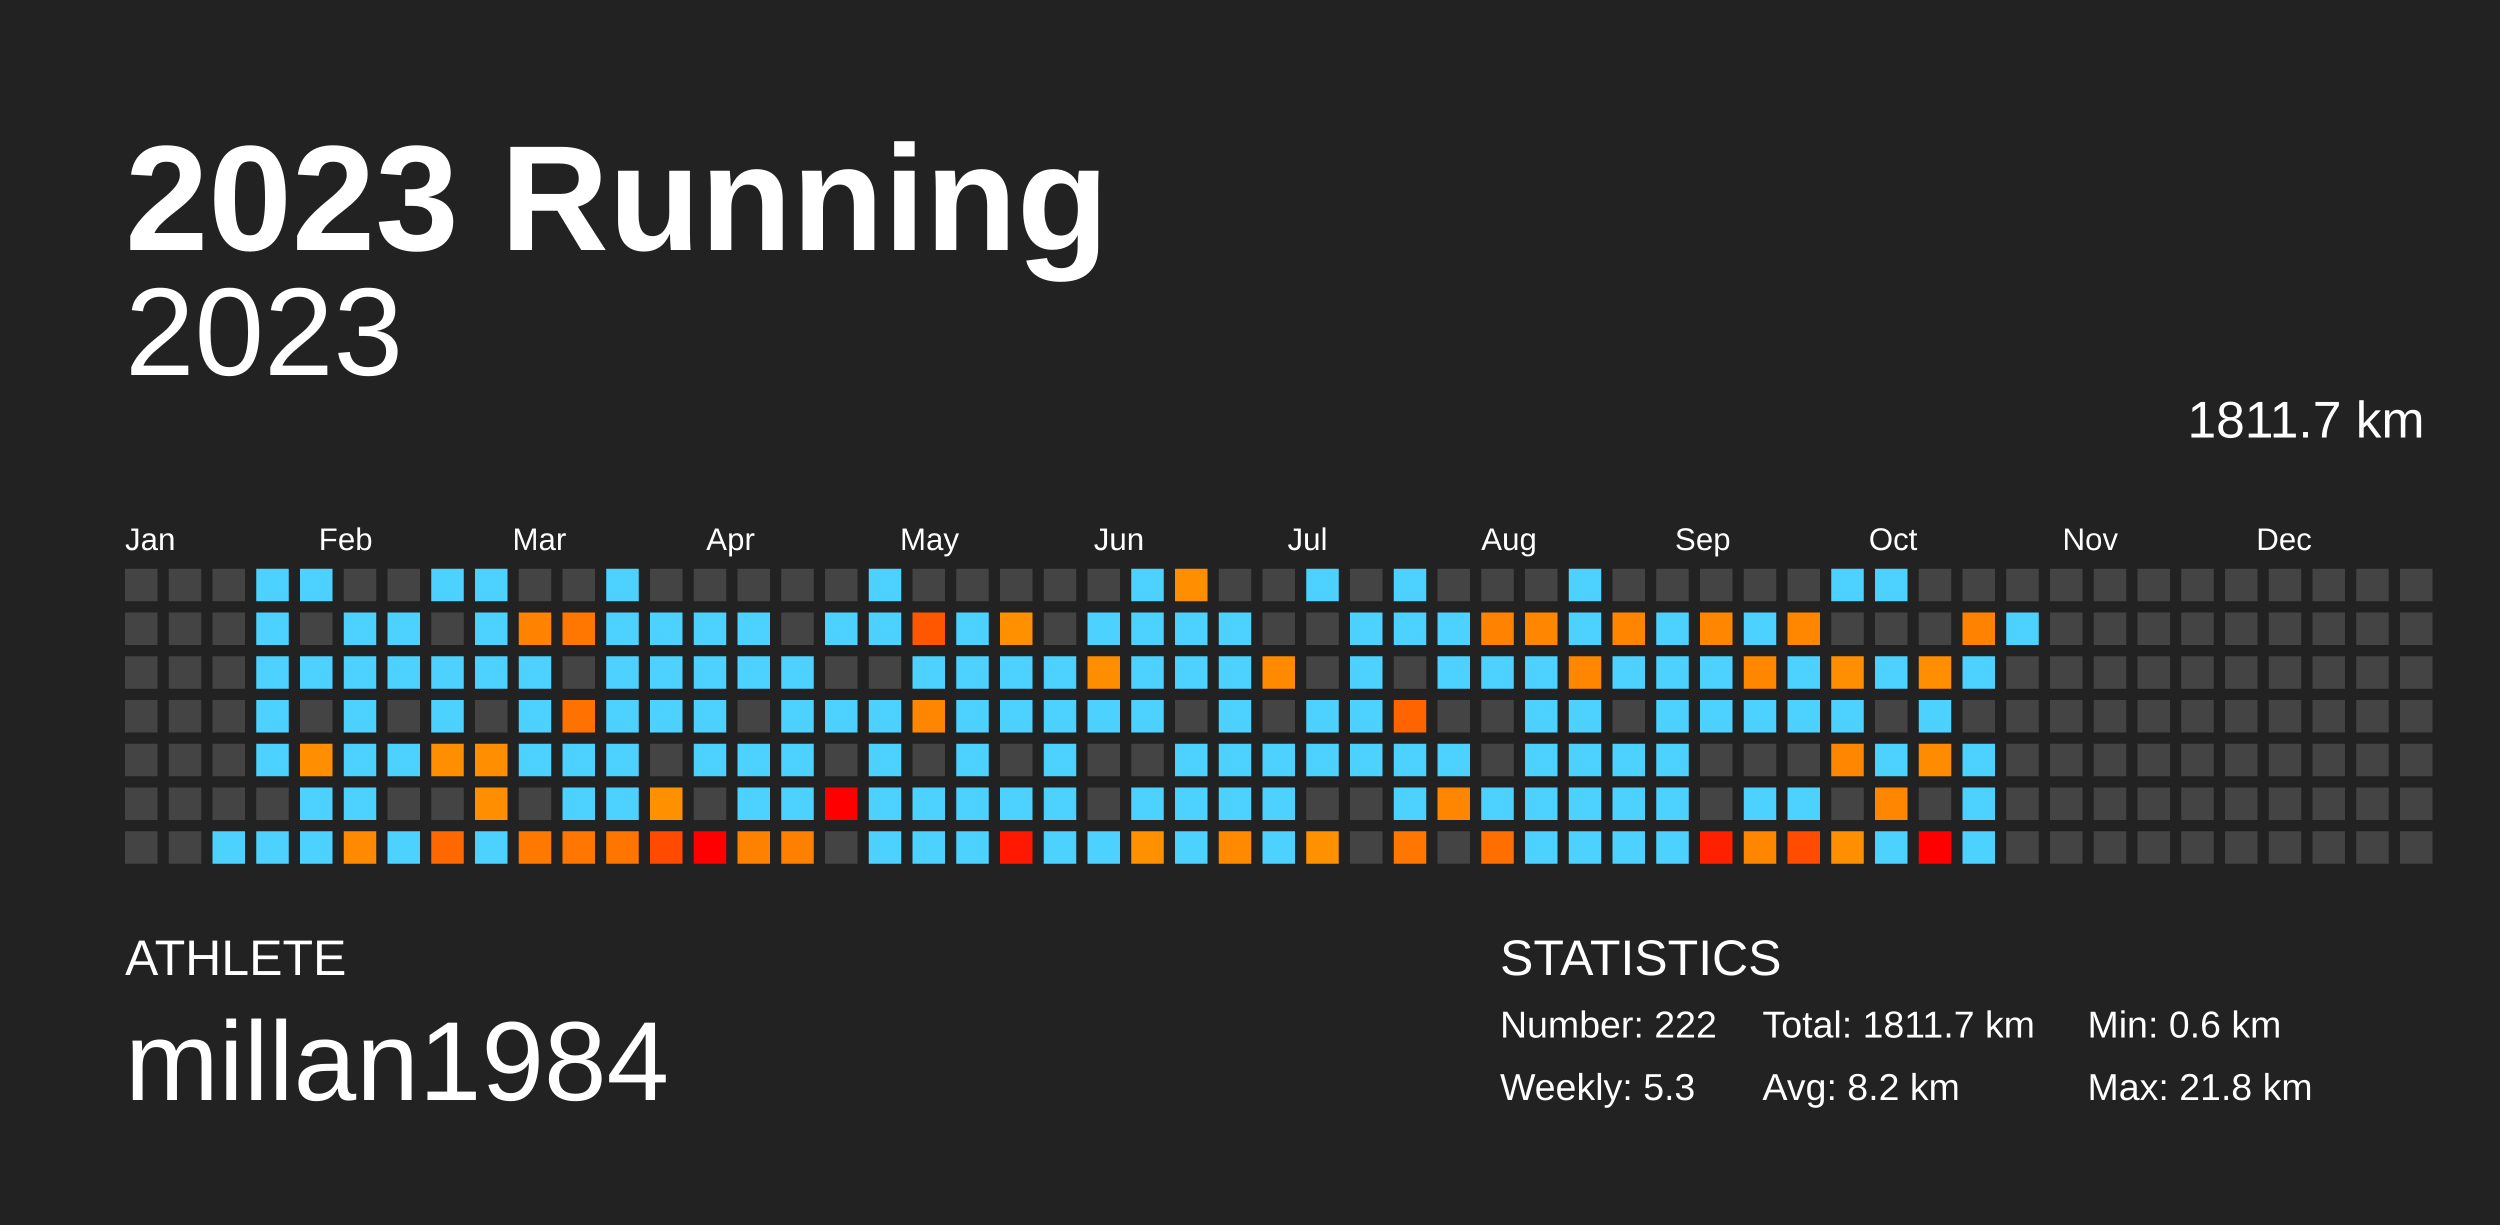
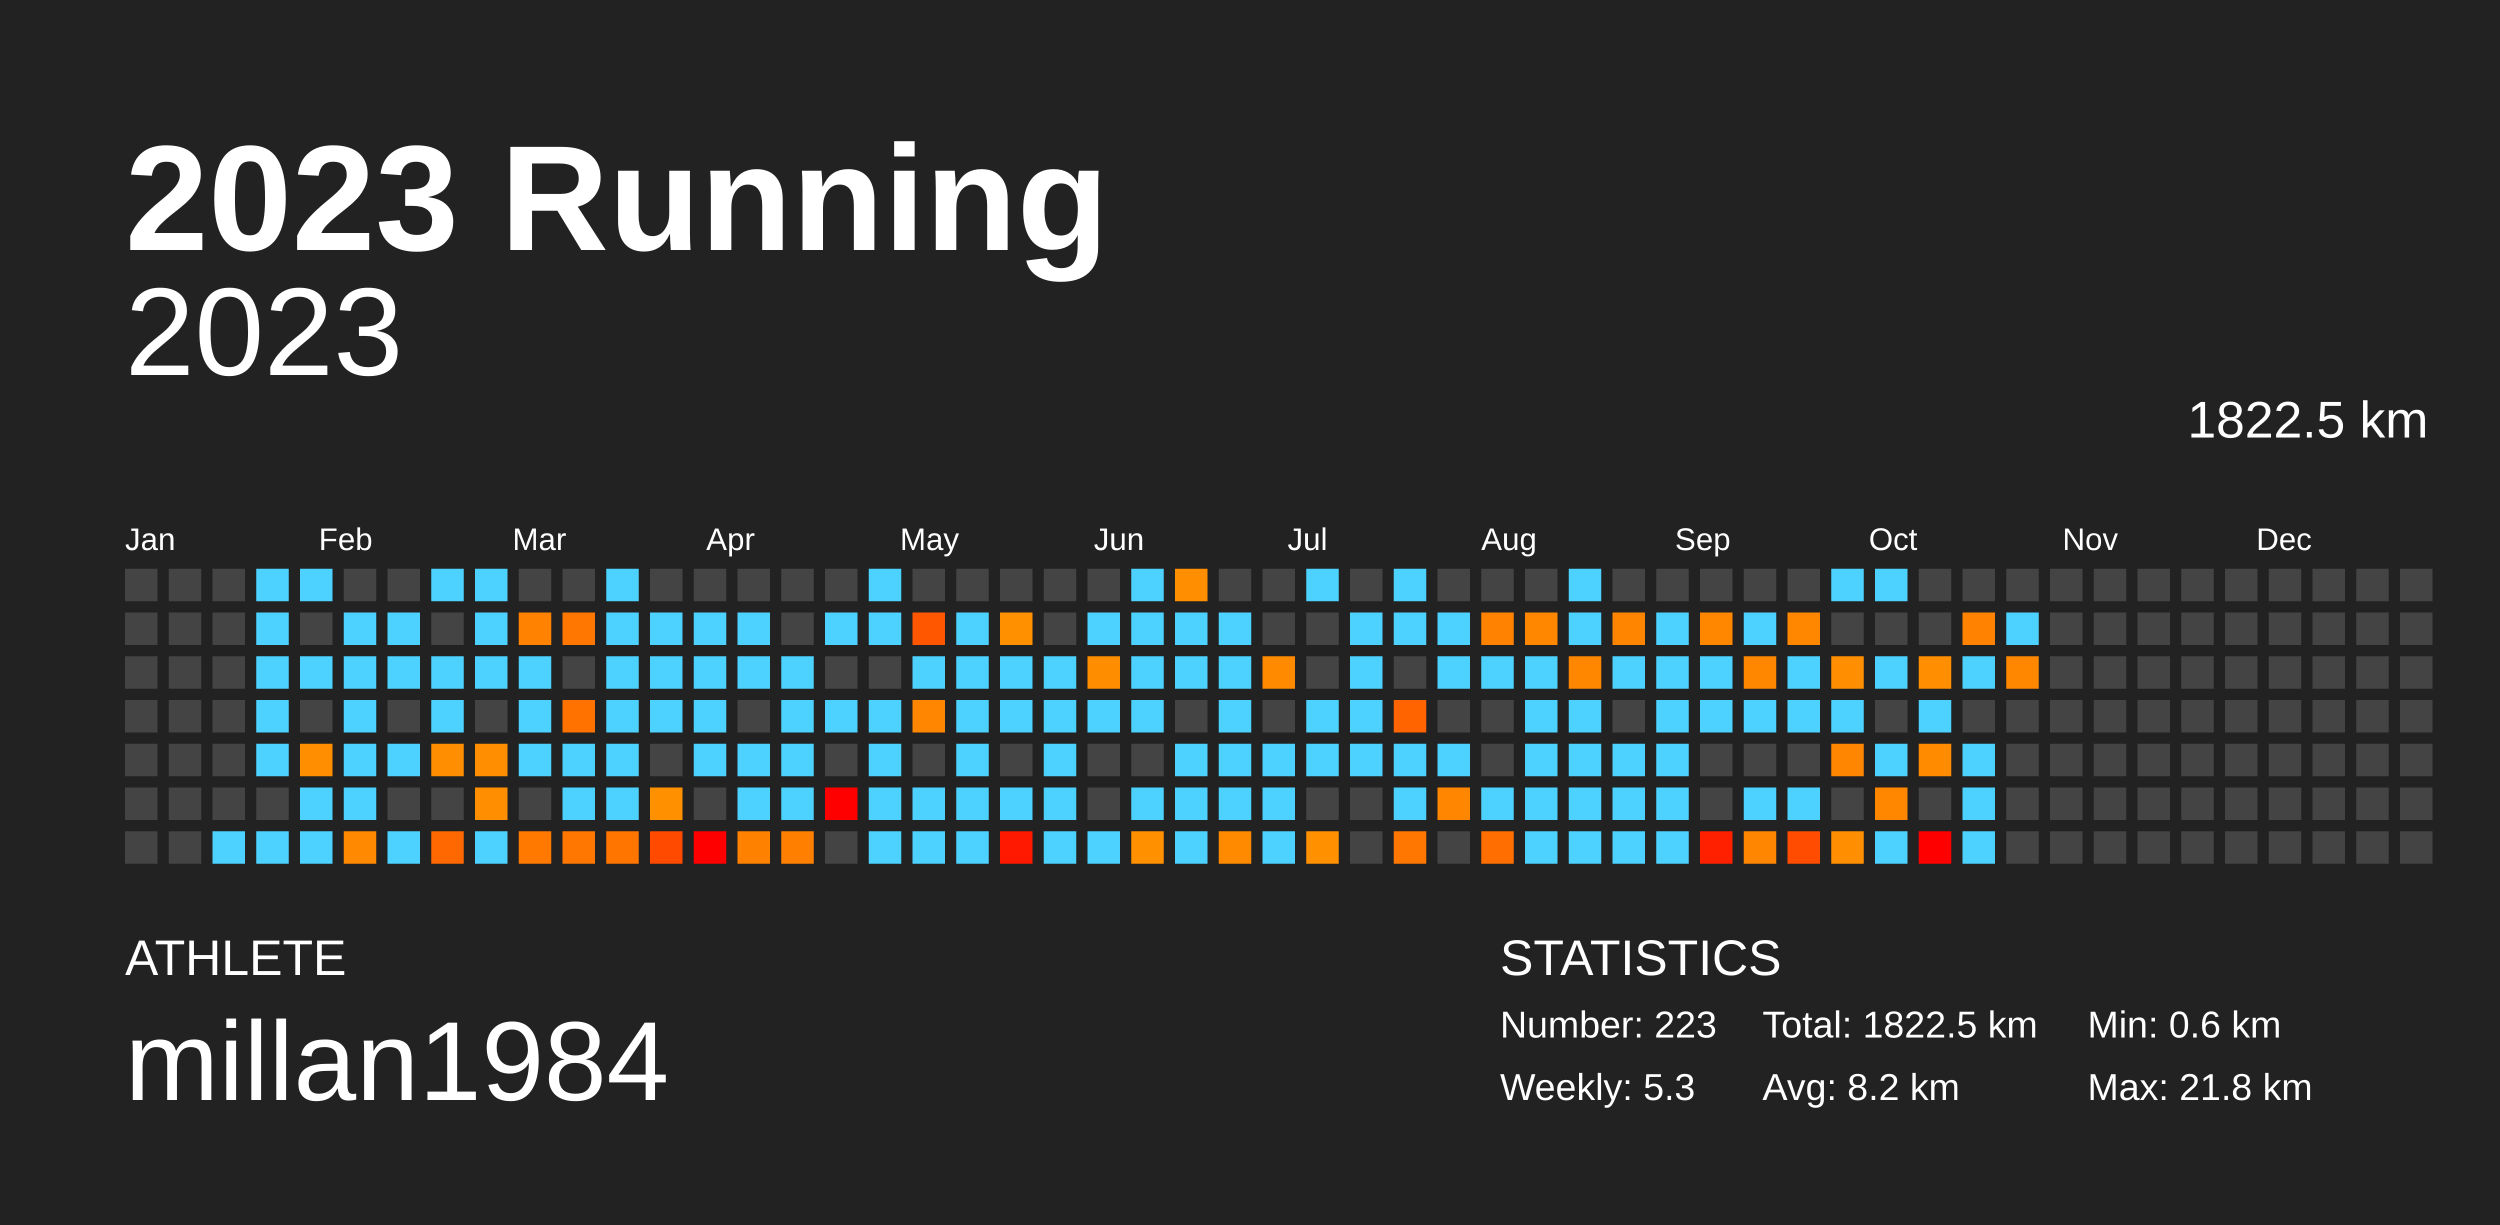
<svg xmlns="http://www.w3.org/2000/svg" baseProfile="full" height="98mm" version="1.1" viewBox="0,0,200,98" width="200mm">
  <defs />
  <rect fill="#222222" height="98" width="200" x="0" y="0" />
  <text fill="#FFFFFF" style="font-size:12px; font-family:Arial; font-weight:bold;" x="10" y="20">2023 Running</text>
  <text fill="#FFFFFF" style="font-size:4px; font-family:Arial" x="10" y="78">ATHLETE</text>
  <text fill="#FFFFFF" style="font-size:9px; font-family:Arial" x="10" y="88">millan1984</text>
  <text fill="#FFFFFF" style="font-size:4px; font-family:Arial" x="120" y="78">STATISTICS</text>
-   <text fill="#FFFFFF" style="font-size:3px; font-family:Arial" x="120" y="83">Number: 222</text>
+   <text fill="#FFFFFF" style="font-size:3px; font-family:Arial" x="120" y="83">Number: 223</text>
  <text fill="#FFFFFF" style="font-size:3px; font-family:Arial" x="120" y="88">Weekly: 5.3</text>
-   <text fill="#FFFFFF" style="font-size:3px; font-family:Arial" x="141" y="83">Total: 1811.7 km</text>
+   <text fill="#FFFFFF" style="font-size:3px; font-family:Arial" x="141" y="83">Total: 1822.5 km</text>
  <text fill="#FFFFFF" style="font-size:3px; font-family:Arial" x="141" y="88">Avg: 8.2 km</text>
  <text fill="#FFFFFF" style="font-size:3px; font-family:Arial" x="167" y="83">Min: 0.6 km</text>
  <text fill="#FFFFFF" style="font-size:3px; font-family:Arial" x="167" y="88">Max: 21.8 km</text>
  <text alignment-baseline="hanging" fill="#FFFFFF" style="font-size:10.0px; font-family:Arial;" x="10" y="30">2023</text>
-   <text alignment-baseline="hanging" fill="#FFFFFF" style="font-size:4.125px; font-family:Arial;" x="175" y="35">1811.7 km</text>
+   <text alignment-baseline="hanging" fill="#FFFFFF" style="font-size:4.125px; font-family:Arial;" x="175" y="35">1822.5 km</text>
  <text fill="#FFFFFF" style="font-size:2.5px; font-family:Arial" x="10.0" y="44">Jan</text>
  <text fill="#FFFFFF" style="font-size:2.5px; font-family:Arial" x="25.5" y="44">Feb</text>
  <text fill="#FFFFFF" style="font-size:2.5px; font-family:Arial" x="41.0" y="44">Mar</text>
  <text fill="#FFFFFF" style="font-size:2.5px; font-family:Arial" x="56.5" y="44">Apr</text>
  <text fill="#FFFFFF" style="font-size:2.5px; font-family:Arial" x="72.0" y="44">May</text>
  <text fill="#FFFFFF" style="font-size:2.5px; font-family:Arial" x="87.5" y="44">Jun</text>
  <text fill="#FFFFFF" style="font-size:2.5px; font-family:Arial" x="103.0" y="44">Jul</text>
  <text fill="#FFFFFF" style="font-size:2.5px; font-family:Arial" x="118.5" y="44">Aug</text>
  <text fill="#FFFFFF" style="font-size:2.5px; font-family:Arial" x="134.0" y="44">Sep</text>
  <text fill="#FFFFFF" style="font-size:2.5px; font-family:Arial" x="149.5" y="44">Oct</text>
  <text fill="#FFFFFF" style="font-size:2.5px; font-family:Arial" x="165.0" y="44">Nov</text>
  <text fill="#FFFFFF" style="font-size:2.5px; font-family:Arial" x="180.5" y="44">Dec</text>
  <rect fill="#444444" height="2.6" width="2.6" x="10.0" y="45.5" />
  <rect fill="#444444" height="2.6" width="2.6" x="10.0" y="49.0" />
  <rect fill="#444444" height="2.6" width="2.6" x="10.0" y="52.5" />
  <rect fill="#444444" height="2.6" width="2.6" x="10.0" y="56.0" />
  <rect fill="#444444" height="2.6" width="2.6" x="10.0" y="59.5" />
  <rect fill="#444444" height="2.6" width="2.6" x="10.0" y="63.0" />
  <rect fill="#444444" height="2.6" width="2.6" x="10.0" y="66.5" />
  <rect fill="#444444" height="2.6" width="2.6" x="13.5" y="45.5" />
  <rect fill="#444444" height="2.6" width="2.6" x="13.5" y="49.0" />
  <rect fill="#444444" height="2.6" width="2.6" x="13.5" y="52.5" />
  <rect fill="#444444" height="2.6" width="2.6" x="13.5" y="56.0" />
  <rect fill="#444444" height="2.6" width="2.6" x="13.5" y="59.5" />
  <rect fill="#444444" height="2.6" width="2.6" x="13.5" y="63.0" />
  <rect fill="#444444" height="2.6" width="2.6" x="13.5" y="66.5" />
  <rect fill="#444444" height="2.6" width="2.6" x="17.0" y="45.5" />
  <rect fill="#444444" height="2.6" width="2.6" x="17.0" y="49.0" />
  <rect fill="#444444" height="2.6" width="2.6" x="17.0" y="52.5" />
  <rect fill="#444444" height="2.6" width="2.6" x="17.0" y="56.0" />
  <rect fill="#444444" height="2.6" width="2.6" x="17.0" y="59.5" />
  <rect fill="#444444" height="2.6" width="2.6" x="17.0" y="63.0" />
  <rect fill="#4dd2ff" height="2.6" width="2.6" x="17.0" y="66.5" />
  <rect fill="#4dd2ff" height="2.6" width="2.6" x="20.5" y="45.5" />
  <rect fill="#4dd2ff" height="2.6" width="2.6" x="20.5" y="49.0" />
  <rect fill="#4dd2ff" height="2.6" width="2.6" x="20.5" y="52.5" />
  <rect fill="#4dd2ff" height="2.6" width="2.6" x="20.5" y="56.0" />
  <rect fill="#4dd2ff" height="2.6" width="2.6" x="20.5" y="59.5" />
  <rect fill="#444444" height="2.6" width="2.6" x="20.5" y="63.0" />
  <rect fill="#4dd2ff" height="2.6" width="2.6" x="20.5" y="66.5" />
  <rect fill="#4dd2ff" height="2.6" width="2.6" x="24.0" y="45.5" />
  <rect fill="#444444" height="2.6" width="2.6" x="24.0" y="49.0" />
  <rect fill="#4dd2ff" height="2.6" width="2.6" x="24.0" y="52.5" />
  <rect fill="#444444" height="2.6" width="2.6" x="24.0" y="56.0" />
  <rect fill="#ff8f00" height="2.6" width="2.6" x="24.0" y="59.5" />
  <rect fill="#4dd2ff" height="2.6" width="2.6" x="24.0" y="63.0" />
  <rect fill="#4dd2ff" height="2.6" width="2.6" x="24.0" y="66.5" />
  <rect fill="#444444" height="2.6" width="2.6" x="27.5" y="45.5" />
  <rect fill="#4dd2ff" height="2.6" width="2.6" x="27.5" y="49.0" />
  <rect fill="#4dd2ff" height="2.6" width="2.6" x="27.5" y="52.5" />
  <rect fill="#4dd2ff" height="2.6" width="2.6" x="27.5" y="56.0" />
  <rect fill="#4dd2ff" height="2.6" width="2.6" x="27.5" y="59.5" />
  <rect fill="#4dd2ff" height="2.6" width="2.6" x="27.5" y="63.0" />
  <rect fill="#ff8900" height="2.6" width="2.6" x="27.5" y="66.5" />
  <rect fill="#444444" height="2.6" width="2.6" x="31.0" y="45.5" />
  <rect fill="#4dd2ff" height="2.6" width="2.6" x="31.0" y="49.0" />
  <rect fill="#4dd2ff" height="2.6" width="2.6" x="31.0" y="52.5" />
  <rect fill="#444444" height="2.6" width="2.6" x="31.0" y="56.0" />
  <rect fill="#4dd2ff" height="2.6" width="2.6" x="31.0" y="59.5" />
  <rect fill="#444444" height="2.6" width="2.6" x="31.0" y="63.0" />
  <rect fill="#4dd2ff" height="2.6" width="2.6" x="31.0" y="66.5" />
  <rect fill="#4dd2ff" height="2.6" width="2.6" x="34.5" y="45.5" />
  <rect fill="#444444" height="2.6" width="2.6" x="34.5" y="49.0" />
  <rect fill="#4dd2ff" height="2.6" width="2.6" x="34.5" y="52.5" />
  <rect fill="#4dd2ff" height="2.6" width="2.6" x="34.5" y="56.0" />
  <rect fill="#ff8e00" height="2.6" width="2.6" x="34.5" y="59.5" />
  <rect fill="#444444" height="2.6" width="2.6" x="34.5" y="63.0" />
  <rect fill="#ff6700" height="2.6" width="2.6" x="34.5" y="66.5" />
  <rect fill="#4dd2ff" height="2.6" width="2.6" x="38.0" y="45.5" />
  <rect fill="#4dd2ff" height="2.6" width="2.6" x="38.0" y="49.0" />
  <rect fill="#4dd2ff" height="2.6" width="2.6" x="38.0" y="52.5" />
  <rect fill="#444444" height="2.6" width="2.6" x="38.0" y="56.0" />
  <rect fill="#ff8f00" height="2.6" width="2.6" x="38.0" y="59.5" />
  <rect fill="#ff8f00" height="2.6" width="2.6" x="38.0" y="63.0" />
  <rect fill="#4dd2ff" height="2.6" width="2.6" x="38.0" y="66.5" />
  <rect fill="#444444" height="2.6" width="2.6" x="41.5" y="45.5" />
  <rect fill="#ff8200" height="2.6" width="2.6" x="41.5" y="49.0" />
  <rect fill="#4dd2ff" height="2.6" width="2.6" x="41.5" y="52.5" />
  <rect fill="#4dd2ff" height="2.6" width="2.6" x="41.5" y="56.0" />
  <rect fill="#4dd2ff" height="2.6" width="2.6" x="41.5" y="59.5" />
  <rect fill="#444444" height="2.6" width="2.6" x="41.5" y="63.0" />
  <rect fill="#ff7800" height="2.6" width="2.6" x="41.5" y="66.5" />
  <rect fill="#444444" height="2.6" width="2.6" x="45.0" y="45.5" />
  <rect fill="#ff7700" height="2.6" width="2.6" x="45.0" y="49.0" />
  <rect fill="#444444" height="2.6" width="2.6" x="45.0" y="52.5" />
  <rect fill="#ff7200" height="2.6" width="2.6" x="45.0" y="56.0" />
  <rect fill="#4dd2ff" height="2.6" width="2.6" x="45.0" y="59.5" />
  <rect fill="#4dd2ff" height="2.6" width="2.6" x="45.0" y="63.0" />
  <rect fill="#ff7700" height="2.6" width="2.6" x="45.0" y="66.5" />
  <rect fill="#4dd2ff" height="2.6" width="2.6" x="48.5" y="45.5" />
  <rect fill="#4dd2ff" height="2.6" width="2.6" x="48.5" y="49.0" />
  <rect fill="#4dd2ff" height="2.6" width="2.6" x="48.5" y="52.5" />
  <rect fill="#4dd2ff" height="2.6" width="2.6" x="48.5" y="56.0" />
  <rect fill="#4dd2ff" height="2.6" width="2.6" x="48.5" y="59.5" />
  <rect fill="#4dd2ff" height="2.6" width="2.6" x="48.5" y="63.0" />
  <rect fill="#ff7500" height="2.6" width="2.6" x="48.5" y="66.5" />
  <rect fill="#444444" height="2.6" width="2.6" x="52.0" y="45.5" />
  <rect fill="#4dd2ff" height="2.6" width="2.6" x="52.0" y="49.0" />
  <rect fill="#4dd2ff" height="2.6" width="2.6" x="52.0" y="52.5" />
  <rect fill="#4dd2ff" height="2.6" width="2.6" x="52.0" y="56.0" />
  <rect fill="#444444" height="2.6" width="2.6" x="52.0" y="59.5" />
  <rect fill="#ff9000" height="2.6" width="2.6" x="52.0" y="63.0" />
  <rect fill="#ff4a00" height="2.6" width="2.6" x="52.0" y="66.5" />
  <rect fill="#444444" height="2.6" width="2.6" x="55.5" y="45.5" />
  <rect fill="#4dd2ff" height="2.6" width="2.6" x="55.5" y="49.0" />
  <rect fill="#4dd2ff" height="2.6" width="2.6" x="55.5" y="52.5" />
  <rect fill="#4dd2ff" height="2.6" width="2.6" x="55.5" y="56.0" />
  <rect fill="#4dd2ff" height="2.6" width="2.6" x="55.5" y="59.5" />
  <rect fill="#444444" height="2.6" width="2.6" x="55.5" y="63.0" />
  <rect fill="red" height="2.6" width="2.6" x="55.5" y="66.5" />
  <rect fill="#444444" height="2.6" width="2.6" x="59.0" y="45.5" />
  <rect fill="#4dd2ff" height="2.6" width="2.6" x="59.0" y="49.0" />
  <rect fill="#4dd2ff" height="2.6" width="2.6" x="59.0" y="52.5" />
  <rect fill="#444444" height="2.6" width="2.6" x="59.0" y="56.0" />
  <rect fill="#4dd2ff" height="2.6" width="2.6" x="59.0" y="59.5" />
  <rect fill="#4dd2ff" height="2.6" width="2.6" x="59.0" y="63.0" />
  <rect fill="#ff8100" height="2.6" width="2.6" x="59.0" y="66.5" />
  <rect fill="#444444" height="2.6" width="2.6" x="62.5" y="45.5" />
  <rect fill="#444444" height="2.6" width="2.6" x="62.5" y="49.0" />
  <rect fill="#4dd2ff" height="2.6" width="2.6" x="62.5" y="52.5" />
  <rect fill="#4dd2ff" height="2.6" width="2.6" x="62.5" y="56.0" />
  <rect fill="#4dd2ff" height="2.6" width="2.6" x="62.5" y="59.5" />
  <rect fill="#4dd2ff" height="2.6" width="2.6" x="62.5" y="63.0" />
  <rect fill="#ff7f00" height="2.6" width="2.6" x="62.5" y="66.5" />
  <rect fill="#444444" height="2.6" width="2.6" x="66.0" y="45.5" />
  <rect fill="#4dd2ff" height="2.6" width="2.6" x="66.0" y="49.0" />
  <rect fill="#444444" height="2.6" width="2.6" x="66.0" y="52.5" />
  <rect fill="#4dd2ff" height="2.6" width="2.6" x="66.0" y="56.0" />
  <rect fill="#444444" height="2.6" width="2.6" x="66.0" y="59.5" />
  <rect fill="red" height="2.6" width="2.6" x="66.0" y="63.0" />
  <rect fill="#444444" height="2.6" width="2.6" x="66.0" y="66.5" />
  <rect fill="#4dd2ff" height="2.6" width="2.6" x="69.5" y="45.5" />
  <rect fill="#4dd2ff" height="2.6" width="2.6" x="69.5" y="49.0" />
  <rect fill="#444444" height="2.6" width="2.6" x="69.5" y="52.5" />
  <rect fill="#4dd2ff" height="2.6" width="2.6" x="69.5" y="56.0" />
  <rect fill="#4dd2ff" height="2.6" width="2.6" x="69.5" y="59.5" />
  <rect fill="#4dd2ff" height="2.6" width="2.6" x="69.5" y="63.0" />
  <rect fill="#4dd2ff" height="2.6" width="2.6" x="69.5" y="66.5" />
  <rect fill="#444444" height="2.6" width="2.6" x="73.0" y="45.5" />
  <rect fill="#ff5700" height="2.6" width="2.6" x="73.0" y="49.0" />
  <rect fill="#4dd2ff" height="2.6" width="2.6" x="73.0" y="52.5" />
  <rect fill="#ff8600" height="2.6" width="2.6" x="73.0" y="56.0" />
  <rect fill="#444444" height="2.6" width="2.6" x="73.0" y="59.5" />
  <rect fill="#4dd2ff" height="2.6" width="2.6" x="73.0" y="63.0" />
  <rect fill="#4dd2ff" height="2.6" width="2.6" x="73.0" y="66.5" />
  <rect fill="#444444" height="2.6" width="2.6" x="76.5" y="45.5" />
  <rect fill="#4dd2ff" height="2.6" width="2.6" x="76.5" y="49.0" />
  <rect fill="#4dd2ff" height="2.6" width="2.6" x="76.5" y="52.5" />
  <rect fill="#4dd2ff" height="2.6" width="2.6" x="76.5" y="56.0" />
  <rect fill="#4dd2ff" height="2.6" width="2.6" x="76.5" y="59.5" />
  <rect fill="#4dd2ff" height="2.6" width="2.6" x="76.5" y="63.0" />
  <rect fill="#4dd2ff" height="2.6" width="2.6" x="76.5" y="66.5" />
  <rect fill="#444444" height="2.6" width="2.6" x="80.0" y="45.5" />
  <rect fill="#ff9000" height="2.6" width="2.6" x="80.0" y="49.0" />
  <rect fill="#4dd2ff" height="2.6" width="2.6" x="80.0" y="52.5" />
  <rect fill="#4dd2ff" height="2.6" width="2.6" x="80.0" y="56.0" />
  <rect fill="#444444" height="2.6" width="2.6" x="80.0" y="59.5" />
  <rect fill="#4dd2ff" height="2.6" width="2.6" x="80.0" y="63.0" />
  <rect fill="#ff1900" height="2.6" width="2.6" x="80.0" y="66.5" />
  <rect fill="#444444" height="2.6" width="2.6" x="83.5" y="45.5" />
  <rect fill="#444444" height="2.6" width="2.6" x="83.5" y="49.0" />
  <rect fill="#4dd2ff" height="2.6" width="2.6" x="83.5" y="52.5" />
  <rect fill="#4dd2ff" height="2.6" width="2.6" x="83.5" y="56.0" />
  <rect fill="#4dd2ff" height="2.6" width="2.6" x="83.5" y="59.5" />
  <rect fill="#4dd2ff" height="2.6" width="2.6" x="83.5" y="63.0" />
  <rect fill="#4dd2ff" height="2.6" width="2.6" x="83.5" y="66.5" />
  <rect fill="#444444" height="2.6" width="2.6" x="87.0" y="45.5" />
  <rect fill="#4dd2ff" height="2.6" width="2.6" x="87.0" y="49.0" />
  <rect fill="#ff8d00" height="2.6" width="2.6" x="87.0" y="52.5" />
  <rect fill="#4dd2ff" height="2.6" width="2.6" x="87.0" y="56.0" />
  <rect fill="#444444" height="2.6" width="2.6" x="87.0" y="59.5" />
  <rect fill="#444444" height="2.6" width="2.6" x="87.0" y="63.0" />
  <rect fill="#4dd2ff" height="2.6" width="2.6" x="87.0" y="66.5" />
  <rect fill="#4dd2ff" height="2.6" width="2.6" x="90.5" y="45.5" />
  <rect fill="#4dd2ff" height="2.6" width="2.6" x="90.5" y="49.0" />
  <rect fill="#4dd2ff" height="2.6" width="2.6" x="90.5" y="52.5" />
  <rect fill="#4dd2ff" height="2.6" width="2.6" x="90.5" y="56.0" />
  <rect fill="#444444" height="2.6" width="2.6" x="90.5" y="59.5" />
  <rect fill="#4dd2ff" height="2.6" width="2.6" x="90.5" y="63.0" />
  <rect fill="#ff9000" height="2.6" width="2.6" x="90.5" y="66.5" />
  <rect fill="#ff8e00" height="2.6" width="2.6" x="94.0" y="45.5" />
  <rect fill="#4dd2ff" height="2.6" width="2.6" x="94.0" y="49.0" />
  <rect fill="#4dd2ff" height="2.6" width="2.6" x="94.0" y="52.5" />
  <rect fill="#444444" height="2.6" width="2.6" x="94.0" y="56.0" />
  <rect fill="#4dd2ff" height="2.6" width="2.6" x="94.0" y="59.5" />
  <rect fill="#4dd2ff" height="2.6" width="2.6" x="94.0" y="63.0" />
  <rect fill="#4dd2ff" height="2.6" width="2.6" x="94.0" y="66.5" />
  <rect fill="#444444" height="2.6" width="2.6" x="97.5" y="45.5" />
  <rect fill="#4dd2ff" height="2.6" width="2.6" x="97.5" y="49.0" />
  <rect fill="#4dd2ff" height="2.6" width="2.6" x="97.5" y="52.5" />
  <rect fill="#4dd2ff" height="2.6" width="2.6" x="97.5" y="56.0" />
  <rect fill="#4dd2ff" height="2.6" width="2.6" x="97.5" y="59.5" />
  <rect fill="#4dd2ff" height="2.6" width="2.6" x="97.5" y="63.0" />
  <rect fill="#ff8a00" height="2.6" width="2.6" x="97.5" y="66.5" />
  <rect fill="#444444" height="2.6" width="2.6" x="101.0" y="45.5" />
  <rect fill="#444444" height="2.6" width="2.6" x="101.0" y="49.0" />
  <rect fill="#ff8a00" height="2.6" width="2.6" x="101.0" y="52.5" />
  <rect fill="#444444" height="2.6" width="2.6" x="101.0" y="56.0" />
  <rect fill="#4dd2ff" height="2.6" width="2.6" x="101.0" y="59.5" />
  <rect fill="#4dd2ff" height="2.6" width="2.6" x="101.0" y="63.0" />
  <rect fill="#4dd2ff" height="2.6" width="2.6" x="101.0" y="66.5" />
  <rect fill="#4dd2ff" height="2.6" width="2.6" x="104.5" y="45.5" />
  <rect fill="#444444" height="2.6" width="2.6" x="104.5" y="49.0" />
  <rect fill="#444444" height="2.6" width="2.6" x="104.5" y="52.5" />
  <rect fill="#4dd2ff" height="2.6" width="2.6" x="104.5" y="56.0" />
  <rect fill="#4dd2ff" height="2.6" width="2.6" x="104.5" y="59.5" />
  <rect fill="#444444" height="2.6" width="2.6" x="104.5" y="63.0" />
  <rect fill="#ff9000" height="2.6" width="2.6" x="104.5" y="66.5" />
  <rect fill="#444444" height="2.6" width="2.6" x="108.0" y="45.5" />
  <rect fill="#4dd2ff" height="2.6" width="2.6" x="108.0" y="49.0" />
  <rect fill="#4dd2ff" height="2.6" width="2.6" x="108.0" y="52.5" />
  <rect fill="#4dd2ff" height="2.6" width="2.6" x="108.0" y="56.0" />
  <rect fill="#4dd2ff" height="2.6" width="2.6" x="108.0" y="59.5" />
  <rect fill="#444444" height="2.6" width="2.6" x="108.0" y="63.0" />
  <rect fill="#444444" height="2.6" width="2.6" x="108.0" y="66.5" />
  <rect fill="#4dd2ff" height="2.6" width="2.6" x="111.5" y="45.5" />
  <rect fill="#4dd2ff" height="2.6" width="2.6" x="111.5" y="49.0" />
  <rect fill="#444444" height="2.6" width="2.6" x="111.5" y="52.5" />
  <rect fill="#ff6400" height="2.6" width="2.6" x="111.5" y="56.0" />
  <rect fill="#4dd2ff" height="2.6" width="2.6" x="111.5" y="59.5" />
  <rect fill="#4dd2ff" height="2.6" width="2.6" x="111.5" y="63.0" />
  <rect fill="#ff7600" height="2.6" width="2.6" x="111.5" y="66.5" />
  <rect fill="#444444" height="2.6" width="2.6" x="115.0" y="45.5" />
  <rect fill="#4dd2ff" height="2.6" width="2.6" x="115.0" y="49.0" />
  <rect fill="#4dd2ff" height="2.6" width="2.6" x="115.0" y="52.5" />
  <rect fill="#444444" height="2.6" width="2.6" x="115.0" y="56.0" />
  <rect fill="#4dd2ff" height="2.6" width="2.6" x="115.0" y="59.5" />
  <rect fill="#ff8600" height="2.6" width="2.6" x="115.0" y="63.0" />
  <rect fill="#444444" height="2.6" width="2.6" x="115.0" y="66.5" />
  <rect fill="#444444" height="2.6" width="2.6" x="118.5" y="45.5" />
  <rect fill="#ff8300" height="2.6" width="2.6" x="118.5" y="49.0" />
  <rect fill="#4dd2ff" height="2.6" width="2.6" x="118.5" y="52.5" />
  <rect fill="#444444" height="2.6" width="2.6" x="118.5" y="56.0" />
  <rect fill="#444444" height="2.6" width="2.6" x="118.5" y="59.5" />
  <rect fill="#4dd2ff" height="2.6" width="2.6" x="118.5" y="63.0" />
  <rect fill="#ff6e00" height="2.6" width="2.6" x="118.5" y="66.5" />
  <rect fill="#444444" height="2.6" width="2.6" x="122.0" y="45.5" />
  <rect fill="#ff8700" height="2.6" width="2.6" x="122.0" y="49.0" />
  <rect fill="#4dd2ff" height="2.6" width="2.6" x="122.0" y="52.5" />
  <rect fill="#4dd2ff" height="2.6" width="2.6" x="122.0" y="56.0" />
  <rect fill="#4dd2ff" height="2.6" width="2.6" x="122.0" y="59.5" />
  <rect fill="#4dd2ff" height="2.6" width="2.6" x="122.0" y="63.0" />
  <rect fill="#4dd2ff" height="2.6" width="2.6" x="122.0" y="66.5" />
  <rect fill="#4dd2ff" height="2.6" width="2.6" x="125.5" y="45.5" />
  <rect fill="#4dd2ff" height="2.6" width="2.6" x="125.5" y="49.0" />
  <rect fill="#ff8700" height="2.6" width="2.6" x="125.5" y="52.5" />
  <rect fill="#4dd2ff" height="2.6" width="2.6" x="125.5" y="56.0" />
  <rect fill="#4dd2ff" height="2.6" width="2.6" x="125.5" y="59.5" />
  <rect fill="#4dd2ff" height="2.6" width="2.6" x="125.5" y="63.0" />
  <rect fill="#4dd2ff" height="2.6" width="2.6" x="125.5" y="66.5" />
  <rect fill="#444444" height="2.6" width="2.6" x="129.0" y="45.5" />
  <rect fill="#ff8500" height="2.6" width="2.6" x="129.0" y="49.0" />
  <rect fill="#4dd2ff" height="2.6" width="2.6" x="129.0" y="52.5" />
  <rect fill="#444444" height="2.6" width="2.6" x="129.0" y="56.0" />
  <rect fill="#4dd2ff" height="2.6" width="2.6" x="129.0" y="59.5" />
  <rect fill="#4dd2ff" height="2.6" width="2.6" x="129.0" y="63.0" />
  <rect fill="#4dd2ff" height="2.6" width="2.6" x="129.0" y="66.5" />
  <rect fill="#444444" height="2.6" width="2.6" x="132.5" y="45.5" />
  <rect fill="#4dd2ff" height="2.6" width="2.6" x="132.5" y="49.0" />
  <rect fill="#4dd2ff" height="2.6" width="2.6" x="132.5" y="52.5" />
  <rect fill="#4dd2ff" height="2.6" width="2.6" x="132.5" y="56.0" />
  <rect fill="#4dd2ff" height="2.6" width="2.6" x="132.5" y="59.5" />
  <rect fill="#4dd2ff" height="2.6" width="2.6" x="132.5" y="63.0" />
  <rect fill="#4dd2ff" height="2.6" width="2.6" x="132.5" y="66.5" />
  <rect fill="#444444" height="2.6" width="2.6" x="136.0" y="45.5" />
  <rect fill="#ff8700" height="2.6" width="2.6" x="136.0" y="49.0" />
  <rect fill="#4dd2ff" height="2.6" width="2.6" x="136.0" y="52.5" />
  <rect fill="#4dd2ff" height="2.6" width="2.6" x="136.0" y="56.0" />
  <rect fill="#444444" height="2.6" width="2.6" x="136.0" y="59.5" />
  <rect fill="#444444" height="2.6" width="2.6" x="136.0" y="63.0" />
  <rect fill="#ff2000" height="2.6" width="2.6" x="136.0" y="66.5" />
  <rect fill="#444444" height="2.6" width="2.6" x="139.5" y="45.5" />
  <rect fill="#4dd2ff" height="2.6" width="2.6" x="139.5" y="49.0" />
  <rect fill="#ff8700" height="2.6" width="2.6" x="139.5" y="52.5" />
  <rect fill="#4dd2ff" height="2.6" width="2.6" x="139.5" y="56.0" />
  <rect fill="#444444" height="2.6" width="2.6" x="139.5" y="59.5" />
  <rect fill="#4dd2ff" height="2.6" width="2.6" x="139.5" y="63.0" />
  <rect fill="#ff8600" height="2.6" width="2.6" x="139.5" y="66.5" />
  <rect fill="#444444" height="2.6" width="2.6" x="143.0" y="45.5" />
  <rect fill="#ff8700" height="2.6" width="2.6" x="143.0" y="49.0" />
  <rect fill="#4dd2ff" height="2.6" width="2.6" x="143.0" y="52.5" />
  <rect fill="#4dd2ff" height="2.6" width="2.6" x="143.0" y="56.0" />
  <rect fill="#444444" height="2.6" width="2.6" x="143.0" y="59.5" />
  <rect fill="#4dd2ff" height="2.6" width="2.6" x="143.0" y="63.0" />
  <rect fill="#ff4c00" height="2.6" width="2.6" x="143.0" y="66.5" />
  <rect fill="#4dd2ff" height="2.6" width="2.6" x="146.5" y="45.5" />
  <rect fill="#444444" height="2.6" width="2.6" x="146.5" y="49.0" />
  <rect fill="#ff8f00" height="2.6" width="2.6" x="146.5" y="52.5" />
  <rect fill="#4dd2ff" height="2.6" width="2.6" x="146.5" y="56.0" />
  <rect fill="#ff8600" height="2.6" width="2.6" x="146.5" y="59.5" />
  <rect fill="#444444" height="2.6" width="2.6" x="146.5" y="63.0" />
  <rect fill="#ff8f00" height="2.6" width="2.6" x="146.5" y="66.5" />
  <rect fill="#4dd2ff" height="2.6" width="2.6" x="150.0" y="45.5" />
  <rect fill="#444444" height="2.6" width="2.6" x="150.0" y="49.0" />
  <rect fill="#4dd2ff" height="2.6" width="2.6" x="150.0" y="52.5" />
  <rect fill="#444444" height="2.6" width="2.6" x="150.0" y="56.0" />
  <rect fill="#4dd2ff" height="2.6" width="2.6" x="150.0" y="59.5" />
  <rect fill="#ff8700" height="2.6" width="2.6" x="150.0" y="63.0" />
  <rect fill="#4dd2ff" height="2.6" width="2.6" x="150.0" y="66.5" />
  <rect fill="#444444" height="2.6" width="2.6" x="153.5" y="45.5" />
  <rect fill="#444444" height="2.6" width="2.6" x="153.5" y="49.0" />
  <rect fill="#ff8e00" height="2.6" width="2.6" x="153.5" y="52.5" />
  <rect fill="#4dd2ff" height="2.6" width="2.6" x="153.5" y="56.0" />
  <rect fill="#ff8b00" height="2.6" width="2.6" x="153.5" y="59.5" />
  <rect fill="#444444" height="2.6" width="2.6" x="153.5" y="63.0" />
  <rect fill="red" height="2.6" width="2.6" x="153.5" y="66.5" />
  <rect fill="#444444" height="2.6" width="2.6" x="157.0" y="45.5" />
  <rect fill="#ff8300" height="2.6" width="2.6" x="157.0" y="49.0" />
  <rect fill="#4dd2ff" height="2.6" width="2.6" x="157.0" y="52.5" />
  <rect fill="#444444" height="2.6" width="2.6" x="157.0" y="56.0" />
  <rect fill="#4dd2ff" height="2.6" width="2.6" x="157.0" y="59.5" />
  <rect fill="#4dd2ff" height="2.6" width="2.6" x="157.0" y="63.0" />
  <rect fill="#4dd2ff" height="2.6" width="2.6" x="157.0" y="66.5" />
  <rect fill="#444444" height="2.6" width="2.6" x="160.5" y="45.5" />
  <rect fill="#4dd2ff" height="2.6" width="2.6" x="160.5" y="49.0" />
-   <rect fill="#444444" height="2.6" width="2.6" x="160.5" y="52.5" />
+   <rect fill="#ff8700" height="2.6" width="2.6" x="160.5" y="52.5" />
  <rect fill="#444444" height="2.6" width="2.6" x="160.5" y="56.0" />
  <rect fill="#444444" height="2.6" width="2.6" x="160.5" y="59.5" />
  <rect fill="#444444" height="2.6" width="2.6" x="160.5" y="63.0" />
  <rect fill="#444444" height="2.6" width="2.6" x="160.5" y="66.5" />
  <rect fill="#444444" height="2.6" width="2.6" x="164.0" y="45.5" />
  <rect fill="#444444" height="2.6" width="2.6" x="164.0" y="49.0" />
  <rect fill="#444444" height="2.6" width="2.6" x="164.0" y="52.5" />
  <rect fill="#444444" height="2.6" width="2.6" x="164.0" y="56.0" />
  <rect fill="#444444" height="2.6" width="2.6" x="164.0" y="59.5" />
  <rect fill="#444444" height="2.6" width="2.6" x="164.0" y="63.0" />
  <rect fill="#444444" height="2.6" width="2.6" x="164.0" y="66.5" />
  <rect fill="#444444" height="2.6" width="2.6" x="167.5" y="45.5" />
  <rect fill="#444444" height="2.6" width="2.6" x="167.5" y="49.0" />
  <rect fill="#444444" height="2.6" width="2.6" x="167.5" y="52.5" />
  <rect fill="#444444" height="2.6" width="2.6" x="167.5" y="56.0" />
  <rect fill="#444444" height="2.6" width="2.6" x="167.5" y="59.5" />
  <rect fill="#444444" height="2.6" width="2.6" x="167.5" y="63.0" />
  <rect fill="#444444" height="2.6" width="2.6" x="167.5" y="66.5" />
  <rect fill="#444444" height="2.6" width="2.6" x="171.0" y="45.5" />
  <rect fill="#444444" height="2.6" width="2.6" x="171.0" y="49.0" />
  <rect fill="#444444" height="2.6" width="2.6" x="171.0" y="52.5" />
  <rect fill="#444444" height="2.6" width="2.6" x="171.0" y="56.0" />
  <rect fill="#444444" height="2.6" width="2.6" x="171.0" y="59.5" />
  <rect fill="#444444" height="2.6" width="2.6" x="171.0" y="63.0" />
  <rect fill="#444444" height="2.6" width="2.6" x="171.0" y="66.5" />
  <rect fill="#444444" height="2.6" width="2.6" x="174.5" y="45.5" />
  <rect fill="#444444" height="2.6" width="2.6" x="174.5" y="49.0" />
  <rect fill="#444444" height="2.6" width="2.6" x="174.5" y="52.5" />
  <rect fill="#444444" height="2.6" width="2.6" x="174.5" y="56.0" />
  <rect fill="#444444" height="2.6" width="2.6" x="174.5" y="59.5" />
  <rect fill="#444444" height="2.6" width="2.6" x="174.5" y="63.0" />
  <rect fill="#444444" height="2.6" width="2.6" x="174.5" y="66.5" />
  <rect fill="#444444" height="2.6" width="2.6" x="178.0" y="45.5" />
  <rect fill="#444444" height="2.6" width="2.6" x="178.0" y="49.0" />
  <rect fill="#444444" height="2.6" width="2.6" x="178.0" y="52.5" />
  <rect fill="#444444" height="2.6" width="2.6" x="178.0" y="56.0" />
  <rect fill="#444444" height="2.6" width="2.6" x="178.0" y="59.5" />
  <rect fill="#444444" height="2.6" width="2.6" x="178.0" y="63.0" />
  <rect fill="#444444" height="2.6" width="2.6" x="178.0" y="66.5" />
  <rect fill="#444444" height="2.6" width="2.6" x="181.5" y="45.5" />
  <rect fill="#444444" height="2.6" width="2.6" x="181.5" y="49.0" />
  <rect fill="#444444" height="2.6" width="2.6" x="181.5" y="52.5" />
  <rect fill="#444444" height="2.6" width="2.6" x="181.5" y="56.0" />
  <rect fill="#444444" height="2.6" width="2.6" x="181.5" y="59.5" />
  <rect fill="#444444" height="2.6" width="2.6" x="181.5" y="63.0" />
  <rect fill="#444444" height="2.6" width="2.6" x="181.5" y="66.5" />
  <rect fill="#444444" height="2.6" width="2.6" x="185.0" y="45.5" />
  <rect fill="#444444" height="2.6" width="2.6" x="185.0" y="49.0" />
  <rect fill="#444444" height="2.6" width="2.6" x="185.0" y="52.5" />
  <rect fill="#444444" height="2.6" width="2.6" x="185.0" y="56.0" />
  <rect fill="#444444" height="2.6" width="2.6" x="185.0" y="59.5" />
  <rect fill="#444444" height="2.6" width="2.6" x="185.0" y="63.0" />
  <rect fill="#444444" height="2.6" width="2.6" x="185.0" y="66.5" />
  <rect fill="#444444" height="2.6" width="2.6" x="188.5" y="45.5" />
  <rect fill="#444444" height="2.6" width="2.6" x="188.5" y="49.0" />
  <rect fill="#444444" height="2.6" width="2.6" x="188.5" y="52.5" />
  <rect fill="#444444" height="2.6" width="2.6" x="188.5" y="56.0" />
  <rect fill="#444444" height="2.6" width="2.6" x="188.5" y="59.5" />
  <rect fill="#444444" height="2.6" width="2.6" x="188.5" y="63.0" />
  <rect fill="#444444" height="2.6" width="2.6" x="188.5" y="66.5" />
  <rect fill="#444444" height="2.6" width="2.6" x="192.0" y="45.5" />
  <rect fill="#444444" height="2.6" width="2.6" x="192.0" y="49.0" />
  <rect fill="#444444" height="2.6" width="2.6" x="192.0" y="52.5" />
  <rect fill="#444444" height="2.6" width="2.6" x="192.0" y="56.0" />
  <rect fill="#444444" height="2.6" width="2.6" x="192.0" y="59.5" />
  <rect fill="#444444" height="2.6" width="2.6" x="192.0" y="63.0" />
  <rect fill="#444444" height="2.6" width="2.6" x="192.0" y="66.5" />
</svg>
